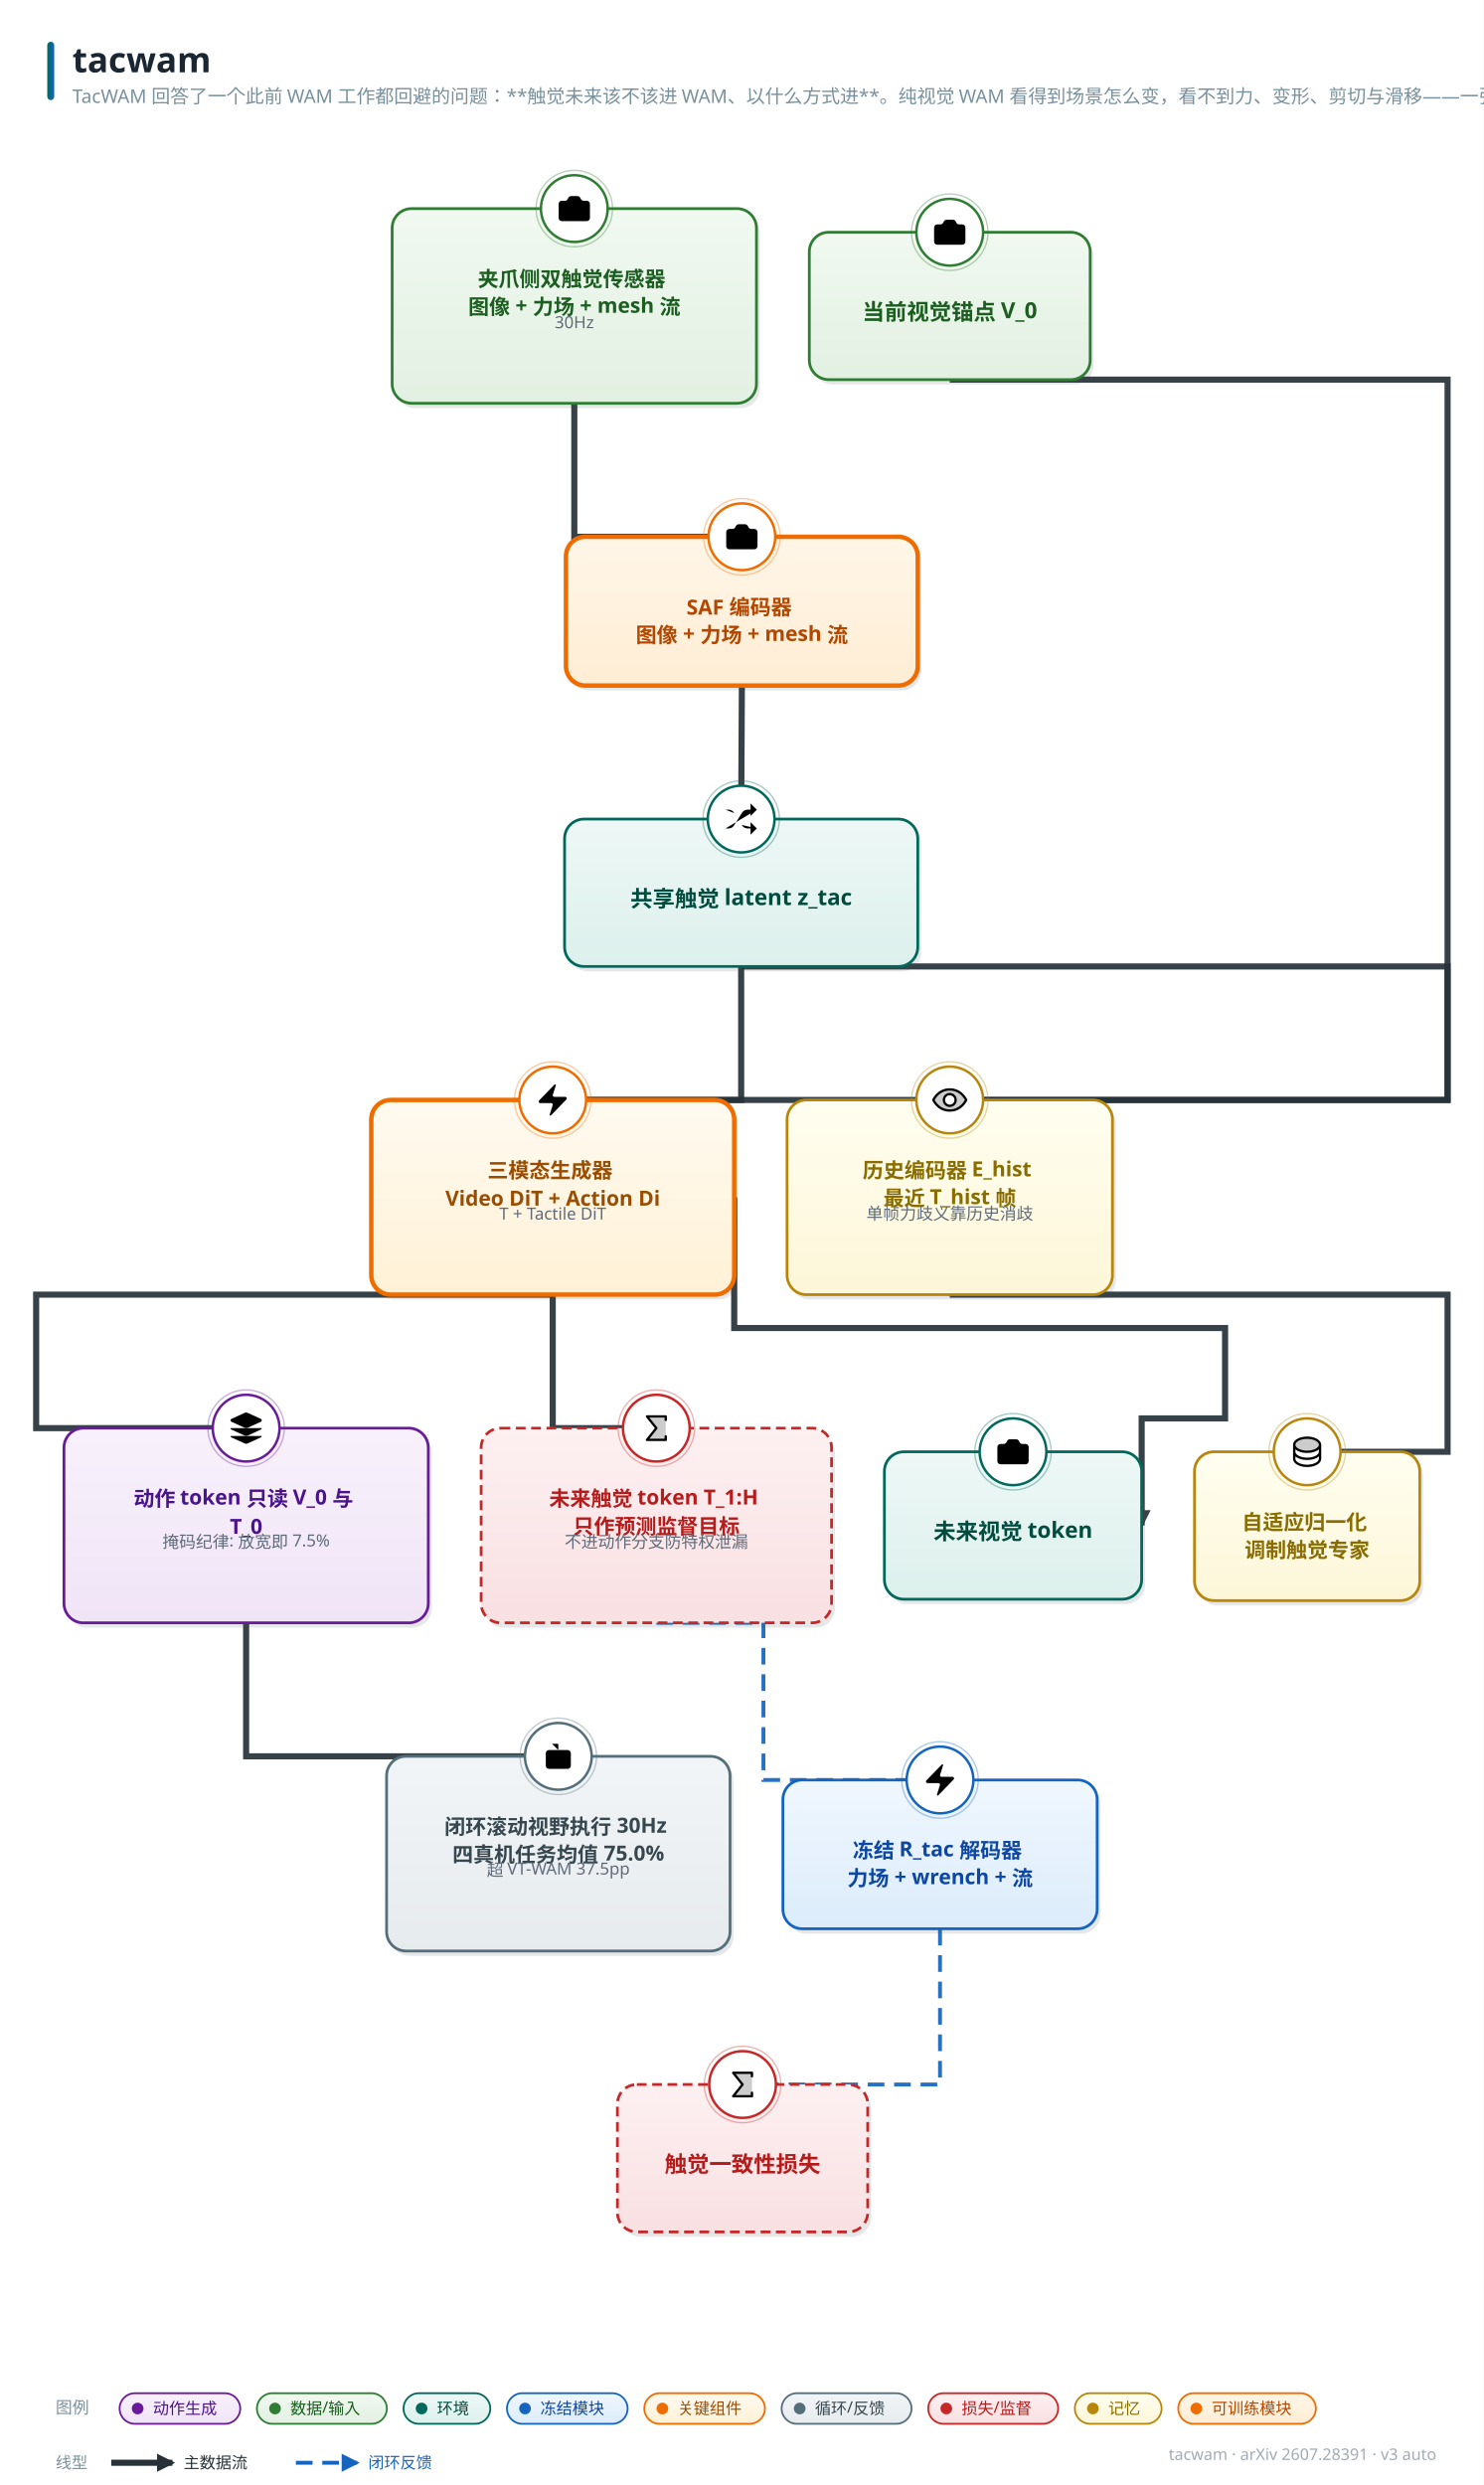
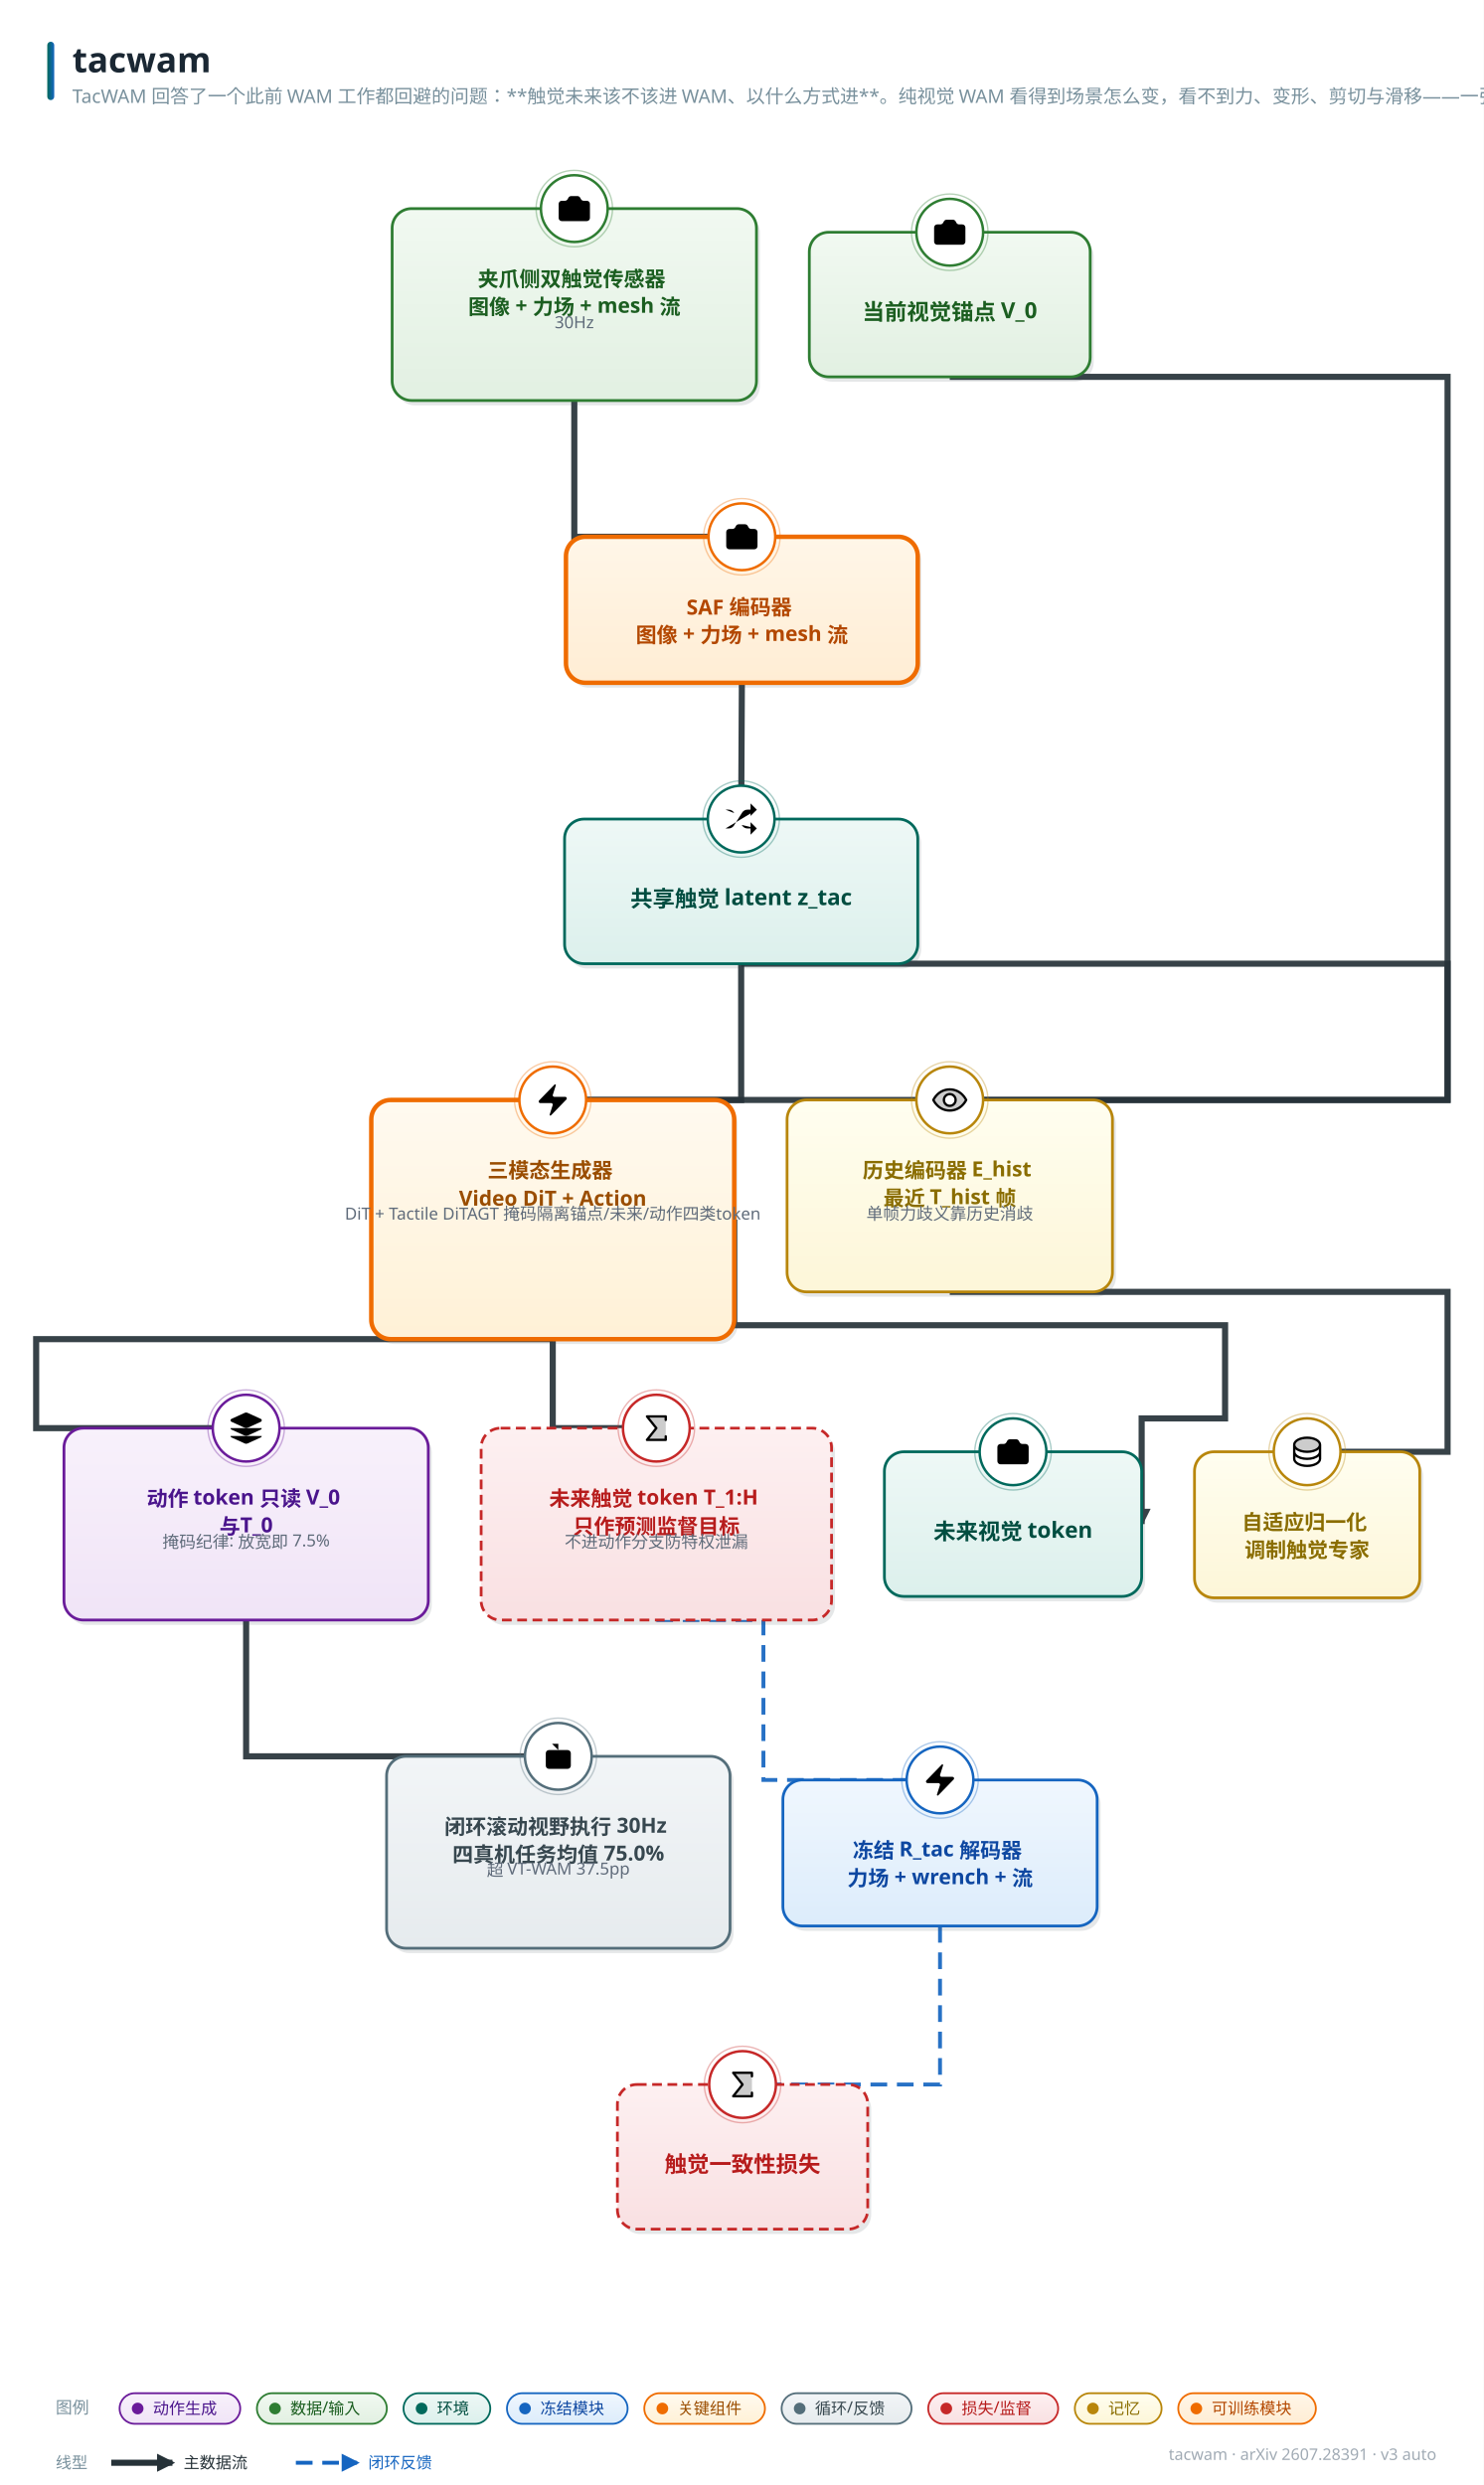
<svg xmlns="http://www.w3.org/2000/svg" width="1067" height="1787" viewBox="0 0 1067 1787" font-family="'PingFang SC','Hiragino Sans GB','Microsoft YaHei','Segoe UI',sans-serif">
  <style>text{font-family:'PingFang SC','Hiragino Sans GB','Microsoft YaHei','Segoe UI',sans-serif;} .lbl{font-weight:700;}</style>
  <defs>
    <linearGradient id="g-data" x1="0" y1="0" x2="0" y2="1">
      <stop offset="0" stop-color="#f1f9f1" />
      <stop offset="1" stop-color="#e2f0e2" />
    </linearGradient>
    <linearGradient id="g-frozen" x1="0" y1="0" x2="0" y2="1">
      <stop offset="0" stop-color="#f0f7fe" />
      <stop offset="1" stop-color="#dcecfb" />
    </linearGradient>
    <linearGradient id="g-train" x1="0" y1="0" x2="0" y2="1">
      <stop offset="0" stop-color="#fff6e8" />
      <stop offset="1" stop-color="#ffedd4" />
    </linearGradient>
    <linearGradient id="g-loss" x1="0" y1="0" x2="0" y2="1">
      <stop offset="0" stop-color="#fdf0f1" />
      <stop offset="1" stop-color="#f9e0e2" />
    </linearGradient>
    <linearGradient id="g-act" x1="0" y1="0" x2="0" y2="1">
      <stop offset="0" stop-color="#f8f1fb" />
      <stop offset="1" stop-color="#f0e4f7" />
    </linearGradient>
    <linearGradient id="g-loop" x1="0" y1="0" x2="0" y2="1">
      <stop offset="0" stop-color="#f2f5f7" />
      <stop offset="1" stop-color="#e6ebee" />
    </linearGradient>
    <linearGradient id="g-env" x1="0" y1="0" x2="0" y2="1">
      <stop offset="0" stop-color="#eef8f6" />
      <stop offset="1" stop-color="#dcf0ec" />
    </linearGradient>
    <linearGradient id="g-mem" x1="0" y1="0" x2="0" y2="1">
      <stop offset="0" stop-color="#fffef0" />
      <stop offset="1" stop-color="#fdf6d8" />
    </linearGradient>
    <linearGradient id="g-reward" x1="0" y1="0" x2="0" y2="1">
      <stop offset="0" stop-color="#fdf2f7" />
      <stop offset="1" stop-color="#f9e2ed" />
    </linearGradient>
    <linearGradient id="g-key" x1="0" y1="0" x2="0" y2="1">
      <stop offset="0" stop-color="#fffaf0" />
      <stop offset="1" stop-color="#fff1d6" />
    </linearGradient>
    <linearGradient id="g-title" x1="0" y1="0" x2="1" y2="0">
      <stop offset="0" stop-color="#00695c" />
      <stop offset="1" stop-color="#1565c0" />
    </linearGradient>
    <marker id="arr-main" viewBox="0 0 10 10" refX="8.5" refY="5" markerWidth="13" markerHeight="13" markerUnits="userSpaceOnUse" orient="auto-start-reverse">
      <path d="M0 0 L10 5 L0 10 z" fill="#546e7a" />
    </marker>
    <marker id="arr-thick" viewBox="0 0 10 10" refX="8.5" refY="5" markerWidth="13" markerHeight="13" markerUnits="userSpaceOnUse" orient="auto-start-reverse">
      <path d="M0 0 L10 5 L0 10 z" fill="#263238" />
    </marker>
    <marker id="arr-thin" viewBox="0 0 10 10" refX="8.5" refY="5" markerWidth="13" markerHeight="13" markerUnits="userSpaceOnUse" orient="auto-start-reverse">
      <path d="M0 0 L10 5 L0 10 z" fill="#9fb0bb" />
    </marker>
    <marker id="arr-fb" viewBox="0 0 10 10" refX="8.5" refY="5" markerWidth="13" markerHeight="13" markerUnits="userSpaceOnUse" orient="auto-start-reverse">
      <path d="M0 0 L10 5 L0 10 z" fill="#1565c0" />
    </marker>
    <marker id="arr-loss" viewBox="0 0 10 10" refX="8.5" refY="5" markerWidth="13" markerHeight="13" markerUnits="userSpaceOnUse" orient="auto-start-reverse">
      <path d="M0 0 L10 5 L0 10 z" fill="#c62828" />
    </marker>
  </defs>
  <rect width="1067" height="1787" fill="#ffffff" />
  <rect x="34" y="30" width="5" height="42" rx="2.5" fill="url(#g-title)" />
  <text x="52" y="52" font-size="25" font-weight="800" fill="#1a2733">tacwam</text>
  <text x="52" y="74" font-size="13.5" fill="#78909c">TacWAM 回答了一个此前 WAM 工作都回避的问题：**触觉未来该不该进 WAM、以什么方式进**。纯视觉 WAM 看得到场景怎么变，看不到力、变形、剪切与滑移——一张"看</text>
  <text x="1033" y="1769" font-size="11.5" fill="#a0aab4" text-anchor="end">tacwam · arXiv 2607.28391 · v3 auto</text>
-   <path d="M 413.0 290.0 L 413.0 386.0 L 533.5 386.0" fill="none" stroke="#263238" stroke-width="4.4" marker-end="url(#arr-thick)" opacity="0.92" />
-   <path d="M 533.5 493.0 L 533.0 589.0" fill="none" stroke="#263238" stroke-width="4.4" marker-end="url(#arr-thick)" opacity="0.92" />
-   <path d="M 533.0 695.0 L 1041.0 695.0 L 1041.0 791.0 L 683.0 791.0" fill="none" stroke="#263238" stroke-width="4.4" marker-end="url(#arr-thick)" opacity="0.92" />
-   <path d="M 683.0 931.0 L 1041.0 931.0 L 1041.0 1044.0 L 940.0 1044.0" fill="none" stroke="#263238" stroke-width="4.4" marker-end="url(#arr-thick)" opacity="0.92" />
-   <path d="M 683.0 273.0 L 1041.0 273.0 L 1041.0 791.0 L 397.5 791.0" fill="none" stroke="#263238" stroke-width="4.4" marker-end="url(#arr-thick)" opacity="0.92" />
-   <path d="M 533.0 695.0 L 533.0 791.0 L 397.5 791.0" fill="none" stroke="#263238" stroke-width="4.4" marker-end="url(#arr-thick)" opacity="0.92" />
-   <path d="M 397.5 931.0 L 397.5 1027.0 L 472.0 1027.0" fill="none" stroke="#263238" stroke-width="4.4" marker-end="url(#arr-thick)" opacity="0.92" />
-   <path d="M 528.0 861.0 L 528.0 955.0 L 881.0 955.0 L 881.0 1020.0 L 821.0 1020.0 L 821.0 1097.0" fill="none" stroke="#263238" stroke-width="4.4" marker-end="url(#arr-thick)" opacity="0.92" />
-   <path d="M 397.5 931.0 L 26.0 931.0 L 26.0 1027.0 L 177.0 1027.0" fill="none" stroke="#263238" stroke-width="4.4" marker-end="url(#arr-thick)" opacity="0.92" />
-   <path d="M 472.0 1167.0 L 549.0 1167.0 L 549.0 1280.0 L 676.0 1280.0" fill="none" stroke="#1565c0" stroke-width="2.8" stroke-dasharray="12 7" marker-end="url(#arr-fb)" opacity="0.92" />
-   <path d="M 676.0 1387.0 L 676.0 1499.0 L 534.0 1499.0" fill="none" stroke="#1565c0" stroke-width="2.8" stroke-dasharray="12 7" marker-end="url(#arr-fb)" opacity="0.92" />
-   <path d="M 177.0 1167.0 L 177.0 1263.0 L 401.5 1263.0" fill="none" stroke="#263238" stroke-width="4.4" marker-end="url(#arr-thick)" opacity="0.92" />
-   <rect x="284.5" y="153.5" width="262" height="140" rx="14" fill="#37474f" opacity="0.13" />
-   <rect x="282" y="150" width="262" height="140" rx="14" fill="url(#g-data)" stroke="#2e7d32" stroke-width="2.0" />
+   <path d="M 413.0 288.0 L 413.0 386.0 L 533.5 386.0" fill="none" stroke="#263238" stroke-width="4.4" marker-end="url(#arr-thick)" opacity="0.92" />
+   <path d="M 533.5 491.0 L 533.0 589.0" fill="none" stroke="#263238" stroke-width="4.4" marker-end="url(#arr-thick)" opacity="0.92" />
+   <path d="M 533.0 693.0 L 1041.0 693.0 L 1041.0 791.0 L 683.0 791.0" fill="none" stroke="#263238" stroke-width="4.4" marker-end="url(#arr-thick)" opacity="0.92" />
+   <path d="M 683.0 929.0 L 1041.0 929.0 L 1041.0 1044.0 L 940.0 1044.0" fill="none" stroke="#263238" stroke-width="4.4" marker-end="url(#arr-thick)" opacity="0.92" />
+   <path d="M 683.0 271.0 L 1041.0 271.0 L 1041.0 791.0 L 397.5 791.0" fill="none" stroke="#263238" stroke-width="4.4" marker-end="url(#arr-thick)" opacity="0.92" />
+   <path d="M 533.0 693.0 L 533.0 791.0 L 397.5 791.0" fill="none" stroke="#263238" stroke-width="4.4" marker-end="url(#arr-thick)" opacity="0.92" />
+   <path d="M 397.5 963.0 L 397.5 1027.0 L 472.0 1027.0" fill="none" stroke="#263238" stroke-width="4.4" marker-end="url(#arr-thick)" opacity="0.92" />
+   <path d="M 528.0 877.0 L 528.0 953.0 L 881.0 953.0 L 881.0 1020.0 L 821.0 1020.0 L 821.0 1096.0" fill="none" stroke="#263238" stroke-width="4.4" marker-end="url(#arr-thick)" opacity="0.92" />
+   <path d="M 397.5 963.0 L 26.0 963.0 L 26.0 1027.0 L 177.0 1027.0" fill="none" stroke="#263238" stroke-width="4.4" marker-end="url(#arr-thick)" opacity="0.92" />
+   <path d="M 472.0 1165.0 L 549.0 1165.0 L 549.0 1280.0 L 676.0 1280.0" fill="none" stroke="#1565c0" stroke-width="2.8" stroke-dasharray="12 7" marker-end="url(#arr-fb)" opacity="0.92" />
+   <path d="M 676.0 1385.0 L 676.0 1499.0 L 534.0 1499.0" fill="none" stroke="#1565c0" stroke-width="2.8" stroke-dasharray="12 7" marker-end="url(#arr-fb)" opacity="0.92" />
+   <path d="M 177.0 1165.0 L 177.0 1263.0 L 401.5 1263.0" fill="none" stroke="#263238" stroke-width="4.4" marker-end="url(#arr-thick)" opacity="0.92" />
+   <rect x="284.5" y="153.5" width="262" height="138" rx="14" fill="#37474f" opacity="0.13" />
+   <rect x="282" y="150" width="262" height="138" rx="14" fill="url(#g-data)" stroke="#2e7d32" stroke-width="2.0" />
  <circle cx="413.0" cy="150" r="24" fill="#ffffff" stroke="#2e7d32" stroke-width="1.8" />
  <circle cx="413.0" cy="150" r="27.5" fill="none" stroke="#2e7d32" stroke-width="1" opacity="0.35" />
  <g transform="translate(399.5,136.5) scale(1.125)">
    <path d="M13.997 4a2 2 0 0 1 1.76 1.05l.486.9A2 2 0 0 0 18.003 7H20a2 2 0 0 1 2 2v9a2 2 0 0 1-2 2H4a2 2 0 0 1-2-2V9a2 2 0 0 1 2-2h1.997a2 2 0 0 0 1.759-1.048l.489-.904A2 2 0 0 1 10.004 4z" />
    <circle cx="12" cy="13" r="3" />
  </g>
  <text x="413.0" y="206" font-size="15" class="lbl" fill="#1b5e20" text-anchor="middle">
    <tspan x="413.0" dy="0">夹爪侧双触觉传感器</tspan>
-     <tspan x="413.0" dy="20">图像 + 力场 + mesh 流 </tspan>
+     <tspan x="413.0" dy="20">图像 + 力场 + mesh 流</tspan>
  </text>
  <text x="413.0" y="236" font-size="12" fill="#5f6b7a" text-anchor="middle">30Hz</text>
-   <rect x="409.5" y="389.5" width="253" height="107" rx="14" fill="#37474f" opacity="0.13" />
-   <rect x="407" y="386" width="253" height="107" rx="14" fill="url(#g-train)" stroke="#ef6c00" stroke-width="3.2" />
+   <rect x="409.5" y="389.5" width="253" height="105" rx="14" fill="#37474f" opacity="0.13" />
+   <rect x="407" y="386" width="253" height="105" rx="14" fill="url(#g-train)" stroke="#ef6c00" stroke-width="3.2" />
  <circle cx="533.5" cy="386" r="24" fill="#ffffff" stroke="#ef6c00" stroke-width="1.8" />
  <circle cx="533.5" cy="386" r="27.5" fill="none" stroke="#ef6c00" stroke-width="1" opacity="0.35" />
  <g transform="translate(520.0,372.5) scale(1.125)">
    <path d="M13.997 4a2 2 0 0 1 1.76 1.05l.486.9A2 2 0 0 0 18.003 7H20a2 2 0 0 1 2 2v9a2 2 0 0 1-2 2H4a2 2 0 0 1-2-2V9a2 2 0 0 1 2-2h1.997a2 2 0 0 0 1.759-1.048l.489-.904A2 2 0 0 1 10.004 4z" />
    <circle cx="12" cy="13" r="3" />
  </g>
  <text x="533.5" y="442" font-size="15" class="lbl" fill="#b34700" text-anchor="middle">
    <tspan x="533.5" dy="0">SAF 编码器</tspan>
    <tspan x="533.5" dy="20">图像 + 力场 + mesh 流</tspan>
  </text>
-   <rect x="408.5" y="592.5" width="254" height="106" rx="14" fill="#37474f" opacity="0.13" />
-   <rect x="406" y="589" width="254" height="106" rx="14" fill="url(#g-env)" stroke="#00695c" stroke-width="2.0" />
+   <rect x="408.5" y="592.5" width="254" height="104" rx="14" fill="#37474f" opacity="0.13" />
+   <rect x="406" y="589" width="254" height="104" rx="14" fill="url(#g-env)" stroke="#00695c" stroke-width="2.0" />
  <circle cx="533.0" cy="589" r="24" fill="#ffffff" stroke="#00695c" stroke-width="1.8" />
  <circle cx="533.0" cy="589" r="27.5" fill="none" stroke="#00695c" stroke-width="1" opacity="0.35" />
  <g transform="translate(519.5,575.5) scale(1.125)">
    <path d="m18 14 4 4-4 4" />
    <path d="m18 2 4 4-4 4" />
    <path d="M2 18h1.973a4 4 0 0 0 3.3-1.7l5.454-8.6a4 4 0 0 1 3.3-1.7H22" />
    <path d="M2 6h1.972a4 4 0 0 1 3.6 2.2" />
    <path d="M22 18h-6.041a4 4 0 0 1-3.3-1.8l-.359-.45" />
  </g>
  <text x="533.0" y="652" font-size="16" class="lbl" fill="#004d40" text-anchor="middle">共享触觉 latent z_tac</text>
-   <rect x="568.5" y="794.5" width="234" height="140" rx="14" fill="#37474f" opacity="0.13" />
-   <rect x="566" y="791" width="234" height="140" rx="14" fill="url(#g-mem)" stroke="#b8860b" stroke-width="2.0" />
+   <rect x="568.5" y="794.5" width="234" height="138" rx="14" fill="#37474f" opacity="0.13" />
+   <rect x="566" y="791" width="234" height="138" rx="14" fill="url(#g-mem)" stroke="#b8860b" stroke-width="2.0" />
  <circle cx="683.0" cy="791" r="24" fill="#ffffff" stroke="#b8860b" stroke-width="1.8" />
  <circle cx="683.0" cy="791" r="27.5" fill="none" stroke="#b8860b" stroke-width="1" opacity="0.35" />
  <g transform="translate(669.5,777.5) scale(0.1055)">
    <path d="M128,56C48,56,16,128,16,128s32,72,112,72,112-72,112-72S208,56,128,56Zm0,112a40,40,0,1,1,40-40A40,40,0,0,1,128,168Z" opacity="0.2" />
    <path d="M247.31,124.76c-.35-.79-8.82-19.58-27.65-38.41C194.57,61.26,162.88,48,128,48S61.43,61.26,36.34,86.35C17.51,105.18,9,124,8.69,124.76a8,8,0,0,0,0,6.5c.35.79,8.82,19.57,27.65,38.4C61.43,194.74,93.12,208,128,208s66.57-13.26,91.66-38.34c18.83-18.83,27.3-37.61,27.65-38.4A8,8,0,0,0,247.31,124.76ZM128,192c-30.78,0-57.67-11.19-79.93-33.25A133.47,133.47,0,0,1,25,128,133.33,133.33,0,0,1,48.07,97.25C70.33,75.19,97.22,64,128,64s57.67,11.19,79.93,33.25A133.46,133.46,0,0,1,231.05,128C223.84,141.46,192.43,192,128,192Zm0-112a48,48,0,1,0,48,48A48.05,48.05,0,0,0,128,80Zm0,80a32,32,0,1,1,32-32A32,32,0,0,1,128,160Z" />
  </g>
  <text x="683.0" y="847" font-size="15" class="lbl" fill="#8a6d00" text-anchor="middle">
    <tspan x="683.0" dy="0">历史编码器 E_hist</tspan>
    <tspan x="683.0" dy="20">最近 T_hist 帧</tspan>
  </text>
  <text x="683.0" y="877" font-size="12" fill="#5f6b7a" text-anchor="middle">单帧力歧义靠历史消歧</text>
-   <rect x="861.5" y="1047.5" width="162" height="107" rx="14" fill="#37474f" opacity="0.13" />
-   <rect x="859" y="1044" width="162" height="107" rx="14" fill="url(#g-mem)" stroke="#b8860b" stroke-width="2.0" />
+   <rect x="861.5" y="1047.5" width="162" height="105" rx="14" fill="#37474f" opacity="0.13" />
+   <rect x="859" y="1044" width="162" height="105" rx="14" fill="url(#g-mem)" stroke="#b8860b" stroke-width="2.0" />
  <circle cx="940.0" cy="1044" r="24" fill="#ffffff" stroke="#b8860b" stroke-width="1.8" />
  <circle cx="940.0" cy="1044" r="27.5" fill="none" stroke="#b8860b" stroke-width="1" opacity="0.35" />
  <g transform="translate(926.5,1030.5) scale(0.1055)">
    <path d="M216,80c0,26.51-39.4,48-88,48S40,106.51,40,80s39.4-48,88-48S216,53.49,216,80Z" opacity="0.2" />
    <path d="M128,24C74.17,24,32,48.6,32,80v96c0,31.4,42.17,56,96,56s96-24.6,96-56V80C224,48.6,181.83,24,128,24Zm80,104c0,9.62-7.88,19.43-21.61,26.92C170.93,163.35,150.19,168,128,168s-42.93-4.65-58.39-13.08C55.88,147.43,48,137.62,48,128V111.36c17.06,15,46.23,24.64,80,24.64s62.94-9.68,80-24.64ZM69.61,53.08C85.07,44.65,105.81,40,128,40s42.93,4.65,58.39,13.08C200.12,60.57,208,70.38,208,80s-7.88,19.43-21.61,26.92C170.93,115.35,150.19,120,128,120s-42.93-4.65-58.39-13.08C55.88,99.43,48,89.62,48,80S55.88,60.57,69.61,53.08ZM186.39,202.92C170.93,211.35,150.19,216,128,216s-42.93-4.65-58.39-13.08C55.88,195.43,48,185.62,48,176V159.36c17.06,15,46.23,24.64,80,24.64s62.94-9.68,80-24.64V176C208,185.62,200.12,195.43,186.39,202.92Z" />
  </g>
  <text x="940.0" y="1100" font-size="15" class="lbl" fill="#8a6d00" text-anchor="middle">
    <tspan x="940.0" dy="0">自适应归一化</tspan>
    <tspan x="940.0" dy="20">调制触觉专家</tspan>
  </text>
-   <rect x="584.5" y="170.5" width="202" height="106" rx="14" fill="#37474f" opacity="0.13" />
-   <rect x="582" y="167" width="202" height="106" rx="14" fill="url(#g-data)" stroke="#2e7d32" stroke-width="2.0" />
+   <rect x="584.5" y="170.5" width="202" height="104" rx="14" fill="#37474f" opacity="0.13" />
+   <rect x="582" y="167" width="202" height="104" rx="14" fill="url(#g-data)" stroke="#2e7d32" stroke-width="2.0" />
  <circle cx="683.0" cy="167" r="24" fill="#ffffff" stroke="#2e7d32" stroke-width="1.8" />
  <circle cx="683.0" cy="167" r="27.5" fill="none" stroke="#2e7d32" stroke-width="1" opacity="0.35" />
  <g transform="translate(669.5,153.5) scale(1.125)">
    <path d="M13.997 4a2 2 0 0 1 1.76 1.05l.486.9A2 2 0 0 0 18.003 7H20a2 2 0 0 1 2 2v9a2 2 0 0 1-2 2H4a2 2 0 0 1-2-2V9a2 2 0 0 1 2-2h1.997a2 2 0 0 0 1.759-1.048l.489-.904A2 2 0 0 1 10.004 4z" />
    <circle cx="12" cy="13" r="3" />
  </g>
  <text x="683.0" y="230" font-size="16" class="lbl" fill="#1b5e20" text-anchor="middle">当前视觉锚点 V_0</text>
-   <rect x="269.5" y="794.5" width="261" height="140" rx="14" fill="#37474f" opacity="0.13" />
-   <rect x="267" y="791" width="261" height="140" rx="14" fill="url(#g-key)" stroke="#ef6c00" stroke-width="3.2" />
+   <rect x="269.5" y="794.5" width="261" height="172" rx="14" fill="#37474f" opacity="0.13" />
+   <rect x="267" y="791" width="261" height="172" rx="14" fill="url(#g-key)" stroke="#ef6c00" stroke-width="3.2" />
  <circle cx="397.5" cy="791" r="24" fill="#ffffff" stroke="#ef6c00" stroke-width="1.8" />
  <circle cx="397.5" cy="791" r="27.5" fill="none" stroke="#ef6c00" stroke-width="1" opacity="0.35" />
  <g transform="translate(384.0,777.5) scale(1.125)">
    <path d="M4 14a1 1 0 0 1-.78-1.63l9.9-10.2a.5.5 0 0 1 .86.46l-1.92 6.02A1 1 0 0 0 13 10h7a1 1 0 0 1 .78 1.63l-9.9 10.2a.5.5 0 0 1-.86-.46l1.92-6.02A1 1 0 0 0 11 14z" />
  </g>
  <text x="397.5" y="847" font-size="15" class="lbl" fill="#9a4d00" text-anchor="middle">
    <tspan x="397.5" dy="0">三模态生成器</tspan>
-     <tspan x="397.5" dy="20">Video DiT + Action Di</tspan>
-   </text>
-   <text x="397.5" y="877" font-size="12" fill="#5f6b7a" text-anchor="middle">T + Tactile DiT</text>
-   <rect x="348.5" y="1030.5" width="252" height="140" rx="14" fill="#37474f" opacity="0.13" />
-   <rect x="346" y="1027" width="252" height="140" rx="14" fill="url(#g-loss)" stroke="#c62828" stroke-width="2.0" stroke-dasharray="7 4" />
+     <tspan x="397.5" dy="20">Video DiT + Action</tspan>
+   </text>
+   <text x="397.5" y="877" font-size="12" fill="#5f6b7a" text-anchor="middle">DiT + Tactile DiT
+ AGT 掩码隔离锚点/未来/动作四类
+ token</text>
+   <rect x="348.5" y="1030.5" width="252" height="138" rx="14" fill="#37474f" opacity="0.13" />
+   <rect x="346" y="1027" width="252" height="138" rx="14" fill="url(#g-loss)" stroke="#c62828" stroke-width="2.0" stroke-dasharray="7 4" />
  <circle cx="472.0" cy="1027" r="24" fill="#ffffff" stroke="#c62828" stroke-width="1.8" />
  <circle cx="472.0" cy="1027" r="27.5" fill="none" stroke="#c62828" stroke-width="1" opacity="0.35" />
  <g transform="translate(458.5,1013.5) scale(0.1055)">
    <path d="M192,48V208H64l64-80L64,48Z" opacity="0.2" />
    <path d="M184,72V56H80.65l53.6,67a8,8,0,0,1,0,10l-53.6,67H184V184a8,8,0,0,1,16,0v24a8,8,0,0,1-8,8H64a8,8,0,0,1-6.25-13l60-75-60-75A8,8,0,0,1,64,40H192a8,8,0,0,1,8,8V72a8,8,0,0,1-16,0Z" />
  </g>
  <text x="472.0" y="1083" font-size="15" class="lbl" fill="#b71c1c" text-anchor="middle">
    <tspan x="472.0" dy="0">未来触觉 token T_1:H</tspan>
    <tspan x="472.0" dy="20">只作预测监督目标</tspan>
  </text>
  <text x="472.0" y="1113" font-size="12" fill="#5f6b7a" text-anchor="middle">不进动作分支防特权泄漏</text>
-   <rect x="638.5" y="1047.5" width="185" height="106" rx="14" fill="#37474f" opacity="0.13" />
-   <rect x="636" y="1044" width="185" height="106" rx="14" fill="url(#g-env)" stroke="#00695c" stroke-width="2.0" />
+   <rect x="638.5" y="1047.5" width="185" height="104" rx="14" fill="#37474f" opacity="0.13" />
+   <rect x="636" y="1044" width="185" height="104" rx="14" fill="url(#g-env)" stroke="#00695c" stroke-width="2.0" />
  <circle cx="728.5" cy="1044" r="24" fill="#ffffff" stroke="#00695c" stroke-width="1.8" />
  <circle cx="728.5" cy="1044" r="27.5" fill="none" stroke="#00695c" stroke-width="1" opacity="0.35" />
  <g transform="translate(715.0,1030.5) scale(1.125)">
    <path d="M13.997 4a2 2 0 0 1 1.76 1.05l.486.9A2 2 0 0 0 18.003 7H20a2 2 0 0 1 2 2v9a2 2 0 0 1-2 2H4a2 2 0 0 1-2-2V9a2 2 0 0 1 2-2h1.997a2 2 0 0 0 1.759-1.048l.489-.904A2 2 0 0 1 10.004 4z" />
    <circle cx="12" cy="13" r="3" />
  </g>
  <text x="728.5" y="1107" font-size="16" class="lbl" fill="#004d40" text-anchor="middle">未来视觉 token</text>
-   <rect x="48.5" y="1030.5" width="262" height="140" rx="14" fill="#37474f" opacity="0.13" />
-   <rect x="46" y="1027" width="262" height="140" rx="14" fill="url(#g-act)" stroke="#6a1b9a" stroke-width="2.0" />
+   <rect x="48.5" y="1030.5" width="262" height="138" rx="14" fill="#37474f" opacity="0.13" />
+   <rect x="46" y="1027" width="262" height="138" rx="14" fill="url(#g-act)" stroke="#6a1b9a" stroke-width="2.0" />
  <circle cx="177.0" cy="1027" r="24" fill="#ffffff" stroke="#6a1b9a" stroke-width="1.8" />
  <circle cx="177.0" cy="1027" r="27.5" fill="none" stroke="#6a1b9a" stroke-width="1" opacity="0.35" />
  <g transform="translate(163.5,1013.5) scale(1.125)">
    <path d="M12.83 2.18a2 2 0 0 0-1.66 0L2.6 6.08a1 1 0 0 0 0 1.83l8.58 3.91a2 2 0 0 0 1.66 0l8.58-3.9a1 1 0 0 0 0-1.83z" />
    <path d="M2 12a1 1 0 0 0 .58.91l8.6 3.91a2 2 0 0 0 1.65 0l8.58-3.9A1 1 0 0 0 22 12" />
    <path d="M2 17a1 1 0 0 0 .58.91l8.6 3.91a2 2 0 0 0 1.65 0l8.58-3.9A1 1 0 0 0 22 17" />
  </g>
  <text x="177.0" y="1083" font-size="15" class="lbl" fill="#4a148c" text-anchor="middle">
-     <tspan x="177.0" dy="0">动作 token 只读 V_0 与</tspan>
-     <tspan x="177.0" dy="20"> T_0</tspan>
+     <tspan x="177.0" dy="0">动作 token 只读 V_0</tspan>
+     <tspan x="177.0" dy="20">与T_0</tspan>
  </text>
  <text x="177.0" y="1113" font-size="12" fill="#5f6b7a" text-anchor="middle">掩码纪律: 放宽即 7.5%</text>
-   <rect x="565.5" y="1283.5" width="226" height="107" rx="14" fill="#37474f" opacity="0.13" />
-   <rect x="563" y="1280" width="226" height="107" rx="14" fill="url(#g-frozen)" stroke="#1565c0" stroke-width="2.0" />
+   <rect x="565.5" y="1283.5" width="226" height="105" rx="14" fill="#37474f" opacity="0.13" />
+   <rect x="563" y="1280" width="226" height="105" rx="14" fill="url(#g-frozen)" stroke="#1565c0" stroke-width="2.0" />
  <circle cx="676.0" cy="1280" r="24" fill="#ffffff" stroke="#1565c0" stroke-width="1.8" />
  <circle cx="676.0" cy="1280" r="27.5" fill="none" stroke="#1565c0" stroke-width="1" opacity="0.35" />
  <g transform="translate(662.5,1266.5) scale(1.125)">
    <path d="M4 14a1 1 0 0 1-.78-1.63l9.9-10.2a.5.5 0 0 1 .86.46l-1.92 6.02A1 1 0 0 0 13 10h7a1 1 0 0 1 .78 1.63l-9.9 10.2a.5.5 0 0 1-.86-.46l1.92-6.02A1 1 0 0 0 11 14z" />
  </g>
  <text x="676.0" y="1336" font-size="15" class="lbl" fill="#0d47a1" text-anchor="middle">
    <tspan x="676.0" dy="0">冻结 R_tac 解码器</tspan>
    <tspan x="676.0" dy="20">力场 + wrench + 流</tspan>
  </text>
-   <rect x="446.5" y="1502.5" width="180" height="106" rx="14" fill="#37474f" opacity="0.13" />
-   <rect x="444" y="1499" width="180" height="106" rx="14" fill="url(#g-loss)" stroke="#c62828" stroke-width="2.0" stroke-dasharray="7 4" />
+   <rect x="446.5" y="1502.5" width="180" height="104" rx="14" fill="#37474f" opacity="0.13" />
+   <rect x="444" y="1499" width="180" height="104" rx="14" fill="url(#g-loss)" stroke="#c62828" stroke-width="2.0" stroke-dasharray="7 4" />
  <circle cx="534.0" cy="1499" r="24" fill="#ffffff" stroke="#c62828" stroke-width="1.8" />
  <circle cx="534.0" cy="1499" r="27.5" fill="none" stroke="#c62828" stroke-width="1" opacity="0.35" />
  <g transform="translate(520.5,1485.5) scale(0.1055)">
    <path d="M192,48V208H64l64-80L64,48Z" opacity="0.2" />
    <path d="M184,72V56H80.65l53.6,67a8,8,0,0,1,0,10l-53.6,67H184V184a8,8,0,0,1,16,0v24a8,8,0,0,1-8,8H64a8,8,0,0,1-6.25-13l60-75-60-75A8,8,0,0,1,64,40H192a8,8,0,0,1,8,8V72a8,8,0,0,1-16,0Z" />
  </g>
  <text x="534.0" y="1562" font-size="16" class="lbl" fill="#b71c1c" text-anchor="middle">触觉一致性损失</text>
-   <rect x="280.5" y="1266.5" width="247" height="140" rx="14" fill="#37474f" opacity="0.13" />
-   <rect x="278" y="1263" width="247" height="140" rx="14" fill="url(#g-loop)" stroke="#546e7a" stroke-width="2.0" />
+   <rect x="280.5" y="1266.5" width="247" height="138" rx="14" fill="#37474f" opacity="0.13" />
+   <rect x="278" y="1263" width="247" height="138" rx="14" fill="url(#g-loop)" stroke="#546e7a" stroke-width="2.0" />
  <circle cx="401.5" cy="1263" r="24" fill="#ffffff" stroke="#546e7a" stroke-width="1.8" />
  <circle cx="401.5" cy="1263" r="27.5" fill="none" stroke="#546e7a" stroke-width="1" opacity="0.35" />
  <g transform="translate(388.0,1249.5) scale(1.125)">
    <path d="M12 8V4H8" />
    <rect width="16" height="12" x="4" y="8" rx="2" />
    <path d="M2 14h2" />
    <path d="M20 14h2" />
    <path d="M15 13v2" />
    <path d="M9 13v2" />
  </g>
  <text x="401.5" y="1319" font-size="15" class="lbl" fill="#37474f" text-anchor="middle">
    <tspan x="401.5" dy="0">闭环滚动视野执行 30Hz</tspan>
    <tspan x="401.5" dy="20">四真机任务均值 75.0%</tspan>
  </text>
  <text x="401.5" y="1349" font-size="12" fill="#5f6b7a" text-anchor="middle">超 VT-WAM 37.5pp</text>
  <text x="40" y="1735.5" font-size="12" fill="#78909c">图例</text>
  <g>
    <rect x="86" y="1721" width="86.76" height="22" rx="11" fill="url(#g-act)" stroke="#6a1b9a" stroke-width="1.3" />
    <circle cx="99" cy="1732" r="4.2" fill="#6a1b9a" />
    <text x="110" y="1736" font-size="11.5" fill="#4a148c">动作生成</text>
  </g>
  <g>
    <rect x="184.76" y="1721" width="93.43" height="22" rx="11" fill="url(#g-data)" stroke="#2e7d32" stroke-width="1.3" />
    <circle cx="197.76" cy="1732" r="4.2" fill="#2e7d32" />
    <text x="208.76" y="1736" font-size="11.5" fill="#1b5e20">数据/输入</text>
  </g>
  <g>
    <rect x="290.19" y="1721" width="62.38" height="22" rx="11" fill="url(#g-env)" stroke="#00695c" stroke-width="1.3" />
    <circle cx="303.19" cy="1732" r="4.2" fill="#00695c" />
    <text x="314.19" y="1736" font-size="11.5" fill="#004d40">环境</text>
  </g>
  <g>
    <rect x="364.57" y="1721" width="86.76" height="22" rx="11" fill="url(#g-frozen)" stroke="#1565c0" stroke-width="1.3" />
    <circle cx="377.57" cy="1732" r="4.2" fill="#1565c0" />
    <text x="388.57" y="1736" font-size="11.5" fill="#0d47a1">冻结模块</text>
  </g>
  <g>
    <rect x="463.33" y="1721" width="86.76" height="22" rx="11" fill="url(#g-key)" stroke="#ef6c00" stroke-width="1.3" />
    <circle cx="476.33" cy="1732" r="4.2" fill="#ef6c00" />
    <text x="487.33" y="1736" font-size="11.5" fill="#9a4d00">关键组件</text>
  </g>
  <g>
    <rect x="562.09" y="1721" width="93.43" height="22" rx="11" fill="url(#g-loop)" stroke="#546e7a" stroke-width="1.3" />
    <circle cx="575.09" cy="1732" r="4.2" fill="#546e7a" />
    <text x="586.09" y="1736" font-size="11.5" fill="#37474f">循环/反馈</text>
  </g>
  <g>
    <rect x="667.52" y="1721" width="93.43" height="22" rx="11" fill="url(#g-loss)" stroke="#c62828" stroke-width="1.3" />
    <circle cx="680.52" cy="1732" r="4.2" fill="#c62828" />
    <text x="691.52" y="1736" font-size="11.5" fill="#b71c1c">损失/监督</text>
  </g>
  <g>
    <rect x="772.95" y="1721" width="62.38" height="22" rx="11" fill="url(#g-mem)" stroke="#b8860b" stroke-width="1.3" />
    <circle cx="785.95" cy="1732" r="4.2" fill="#b8860b" />
    <text x="796.95" y="1736" font-size="11.5" fill="#8a6d00">记忆</text>
  </g>
  <g>
    <rect x="847.33" y="1721" width="98.95" height="22" rx="11" fill="url(#g-train)" stroke="#ef6c00" stroke-width="1.3" />
    <circle cx="860.33" cy="1732" r="4.2" fill="#ef6c00" />
    <text x="871.33" y="1736" font-size="11.5" fill="#b34700">可训练模块</text>
  </g>
  <text x="40" y="1775" font-size="11.5" fill="#78909c">线型</text>
  <g>
    <path d="M 80 1771 h 44" stroke="#263238" stroke-width="4.4" marker-end="url(#arr-thick)" />
    <text x="132" y="1775" font-size="11.5" fill="#263238">主数据流</text>
  </g>
  <g>
    <path d="M 212.76 1771 h 44" stroke="#1565c0" stroke-width="2.8" stroke-dasharray="12 7" marker-end="url(#arr-fb)" />
    <text x="264.76" y="1775" font-size="11.5" fill="#1565c0">闭环反馈</text>
  </g>
</svg>
